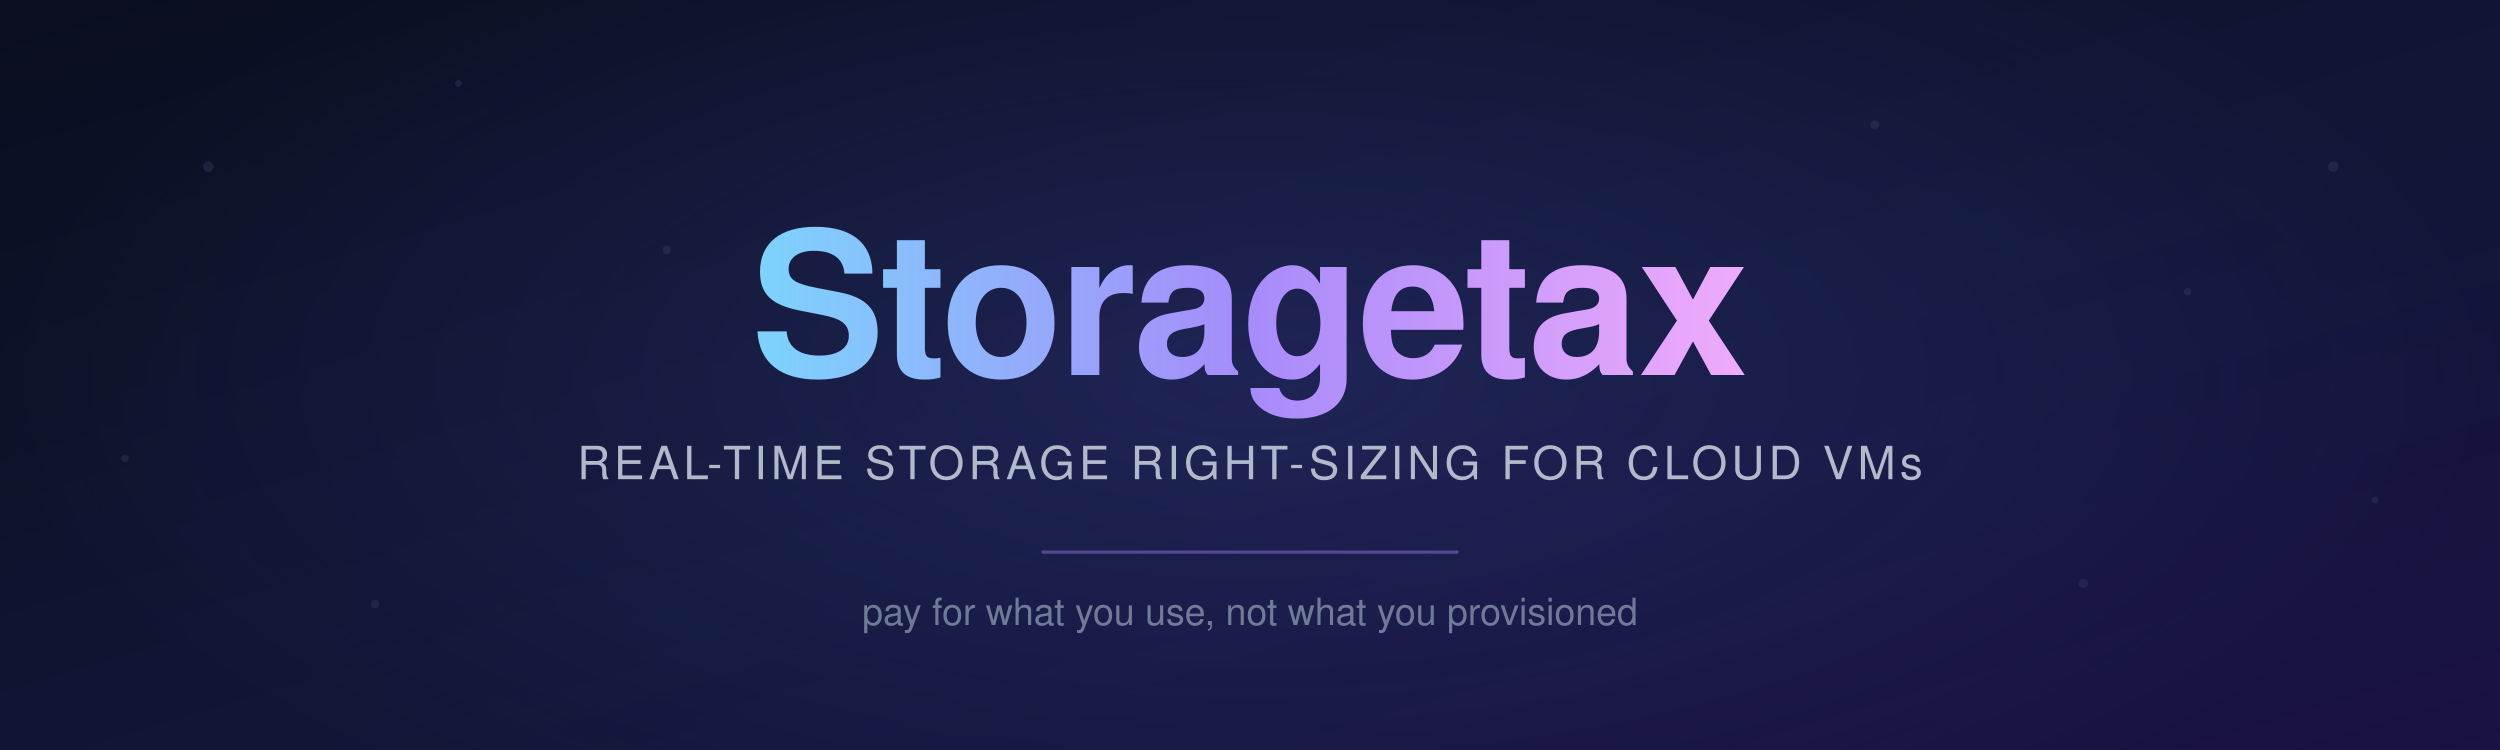
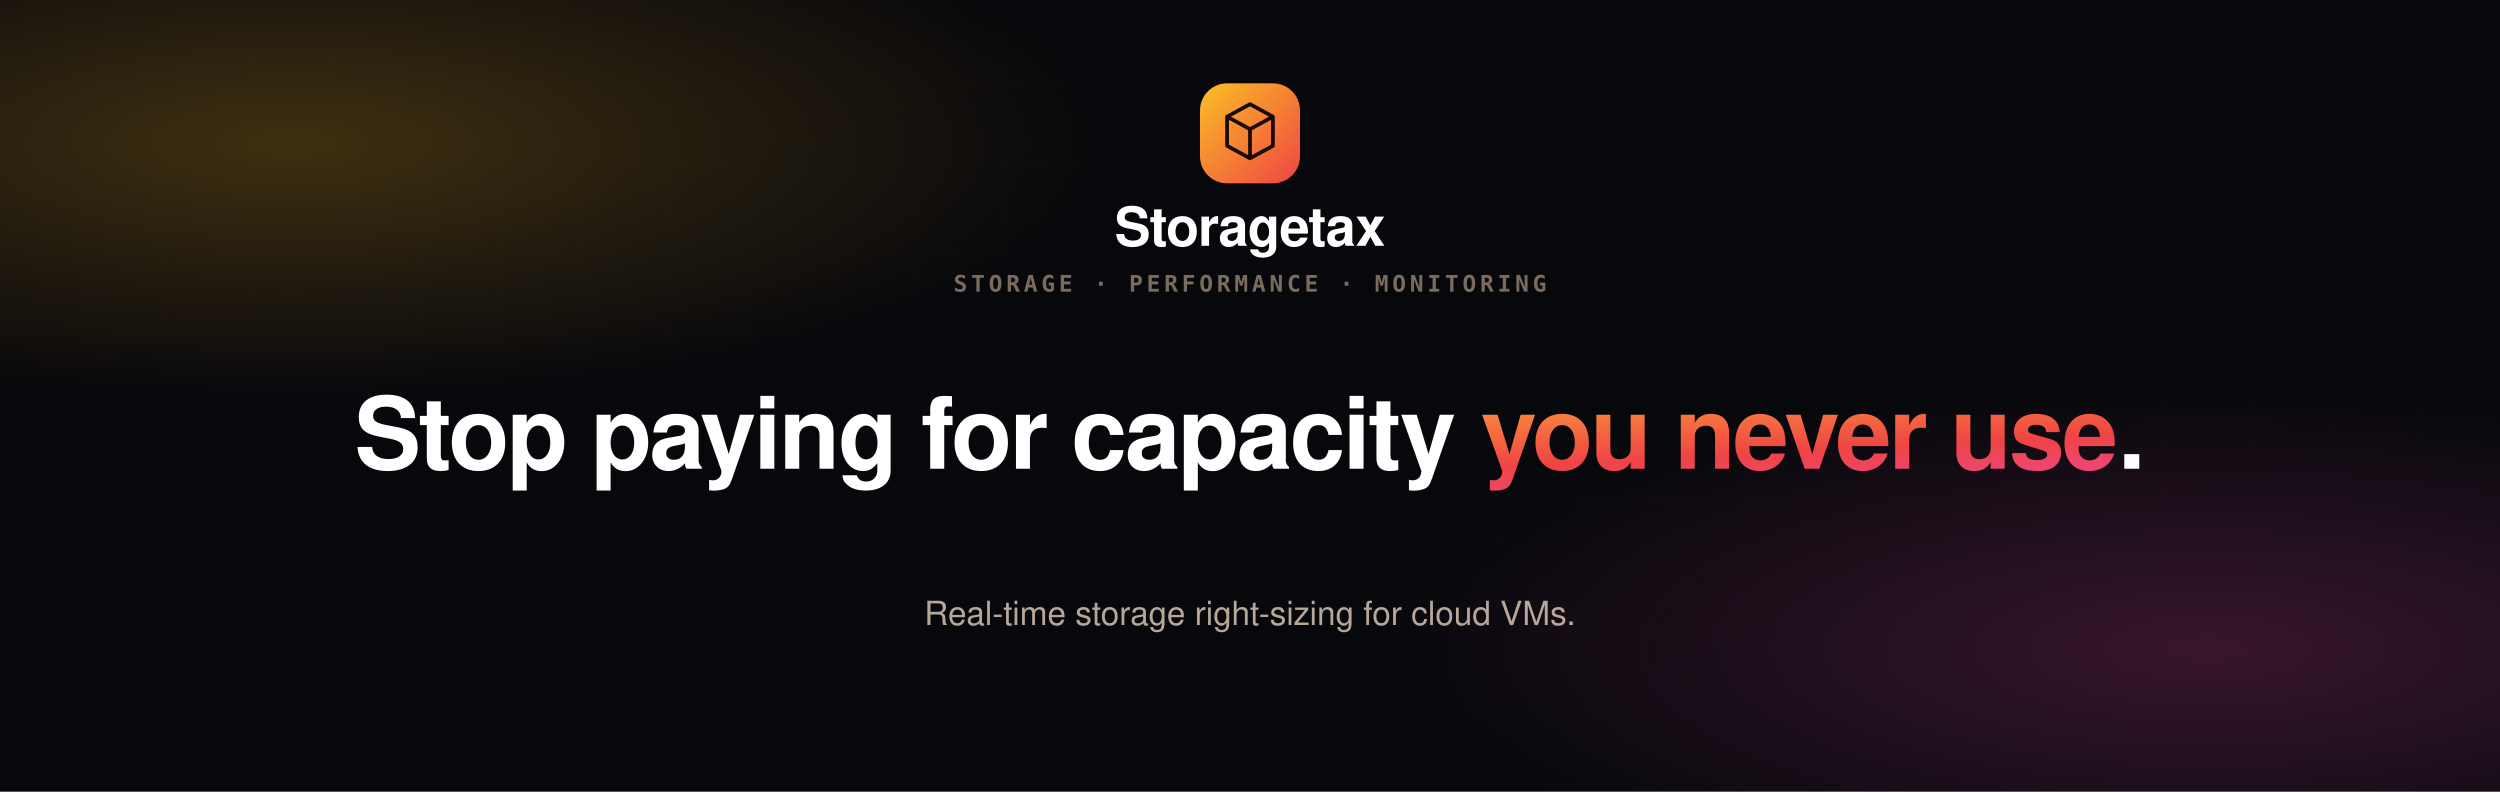
- <svg xmlns="http://www.w3.org/2000/svg" viewBox="0 0 1200 360" preserveAspectRatio="xMidYMid slice">
+ <svg xmlns="http://www.w3.org/2000/svg" viewBox="0 0 1200 380" preserveAspectRatio="xMidYMid slice">
  <defs>
    <linearGradient id="bg" x1="0" y1="0" x2="1" y2="1">
-       <stop offset="0%" stop-color="#0a0e1f" />
-       <stop offset="55%" stop-color="#101635" />
-       <stop offset="100%" stop-color="#1a1144" />
+       <stop offset="0%" stop-color="#08070b" />
+       <stop offset="100%" stop-color="#06080d" />
    </linearGradient>
-     <linearGradient id="title" x1="0" y1="0" x2="1" y2="0">
-       <stop offset="0%" stop-color="#7dd3fc" />
-       <stop offset="50%" stop-color="#a78bfa" />
-       <stop offset="100%" stop-color="#f0abfc" />
+     <radialGradient id="glowAmber" cx="12%" cy="18%" r="55%">
+       <stop offset="0%" stop-color="#fbbf24" stop-opacity="0.22" />
+       <stop offset="60%" stop-color="#fbbf24" stop-opacity="0" />
+     </radialGradient>
+     <radialGradient id="glowPink" cx="88%" cy="82%" r="55%">
+       <stop offset="0%" stop-color="#ec4899" stop-opacity="0.22" />
+       <stop offset="60%" stop-color="#ec4899" stop-opacity="0" />
+     </radialGradient>
+     <linearGradient id="title" x1="0" y1="0" x2="1" y2="1" gradientUnits="objectBoundingBox">
+       <stop offset="0%" stop-color="#fbbf24" />
+       <stop offset="35%" stop-color="#fb923c" />
+       <stop offset="70%" stop-color="#ef4444" />
+       <stop offset="100%" stop-color="#ec4899" />
    </linearGradient>
-     <radialGradient id="glow" cx="50%" cy="50%" r="50%">
-       <stop offset="0%" stop-color="#6366f1" stop-opacity="0.18" />
-       <stop offset="100%" stop-color="#6366f1" stop-opacity="0" />
-     </radialGradient>
+     <linearGradient id="rule" x1="0" y1="0" x2="1" y2="0">
+       <stop offset="0%" stop-color="#ef4444" stop-opacity="0" />
+       <stop offset="50%" stop-color="#fb923c" stop-opacity="0.8" />
+       <stop offset="100%" stop-color="#ec4899" stop-opacity="0" />
+     </linearGradient>
+     <linearGradient id="orb" x1="0" y1="0" x2="1" y2="1">
+       <stop offset="0%" stop-color="#fbbf24" />
+       <stop offset="100%" stop-color="#ef4444" />
+     </linearGradient>
+     <pattern id="grid" width="40" height="40" patternUnits="userSpaceOnUse">
+       <path d="M 40 0 L 0 0 0 40" fill="none" stroke="rgba(255,255,255,0.012)" stroke-width="1" />
+     </pattern>
  </defs>
-   <rect width="1200" height="360" fill="url(#bg)" />
-   <ellipse cx="600" cy="180" rx="600" ry="260" fill="url(#glow)" />
-   <g fill="#3b3f6d" opacity="0.35">
-     <circle cx="100" cy="80" r="2.5" />
-     <circle cx="220" cy="40" r="1.6" />
-     <circle cx="320" cy="120" r="2.0" />
-     <circle cx="900" cy="60" r="2.2" />
-     <circle cx="1050" cy="140" r="1.8" />
-     <circle cx="1120" cy="80" r="2.5" />
-     <circle cx="180" cy="290" r="2.0" />
-     <circle cx="60" cy="220" r="1.8" />
-     <circle cx="1000" cy="280" r="2.2" />
-     <circle cx="1140" cy="240" r="1.6" />
+   <rect width="1200" height="380" fill="url(#bg)" />
+   <rect width="1200" height="260" fill="url(#grid)" opacity="0.6" />
+   <rect width="1200" height="380" fill="url(#glowAmber)" />
+   <rect width="1200" height="380" fill="url(#glowPink)" />
+   <g transform="translate(576, 40)">
+     <rect width="48" height="48" rx="13" fill="url(#orb)" />
+     <path d="M24 10 L13 16 v14 l11 6 l11 -6 v-14 z M13 16 l11 6 l11 -6 M24 22 v14" stroke="#1a0a05" stroke-width="1.8" fill="none" stroke-linejoin="round" stroke-linecap="round" />
  </g>
-   <text x="600" y="180" text-anchor="middle" font-family="-apple-system, BlinkMacSystemFont, 'Segoe UI', Helvetica, Arial, sans-serif" font-size="96" font-weight="700" letter-spacing="-2" fill="url(#title)">Storagetax</text>
-   <text x="600" y="230" text-anchor="middle" font-family="-apple-system, BlinkMacSystemFont, 'Segoe UI', Helvetica, Arial, sans-serif" font-size="22" font-weight="400" letter-spacing="2" fill="#cbd5e1" opacity="0.85">REAL-TIME STORAGE RIGHT-SIZING FOR CLOUD VMs</text>
-   <line x1="500" y1="265" x2="700" y2="265" stroke="#a78bfa" stroke-width="1.5" opacity="0.4" />
-   <text x="600" y="300" text-anchor="middle" font-family="-apple-system, BlinkMacSystemFont, 'Segoe UI', Helvetica, Arial, sans-serif" font-size="18" font-weight="300" fill="#94a3b8" opacity="0.7">pay for what you use, not what you provisioned</text>
+   <text x="600" y="118" text-anchor="middle" font-family="-apple-system, BlinkMacSystemFont, 'Segoe UI', Helvetica, Arial, sans-serif" font-size="26" font-weight="700" letter-spacing="-0.5" fill="#ffffff">Storagetax</text>
+   <text x="600" y="140" text-anchor="middle" font-family="ui-monospace, SFMono-Regular, Menlo, Monaco, Consolas, monospace" font-size="11" font-weight="600" letter-spacing="1.8" fill="#7a6b5c">STORAGE · PERFORMANCE · MONITORING</text>
+   <text x="600" y="225" text-anchor="middle" font-family="-apple-system, BlinkMacSystemFont, 'Segoe UI', Helvetica, Arial, sans-serif" font-size="48" font-weight="800" letter-spacing="-1.2" fill="#ffffff">Stop paying for capacity <tspan fill="url(#title)">you never use</tspan>.</text>
+   <line x1="500" y1="265" x2="700" y2="265" stroke="url(#rule)" stroke-width="1.5" />
+   <text x="600" y="300" text-anchor="middle" font-family="-apple-system, BlinkMacSystemFont, 'Segoe UI', Helvetica, Arial, sans-serif" font-size="16" font-weight="400" fill="#cab8a8" opacity="0.9">Real-time storage right-sizing for cloud VMs.</text>
</svg>
